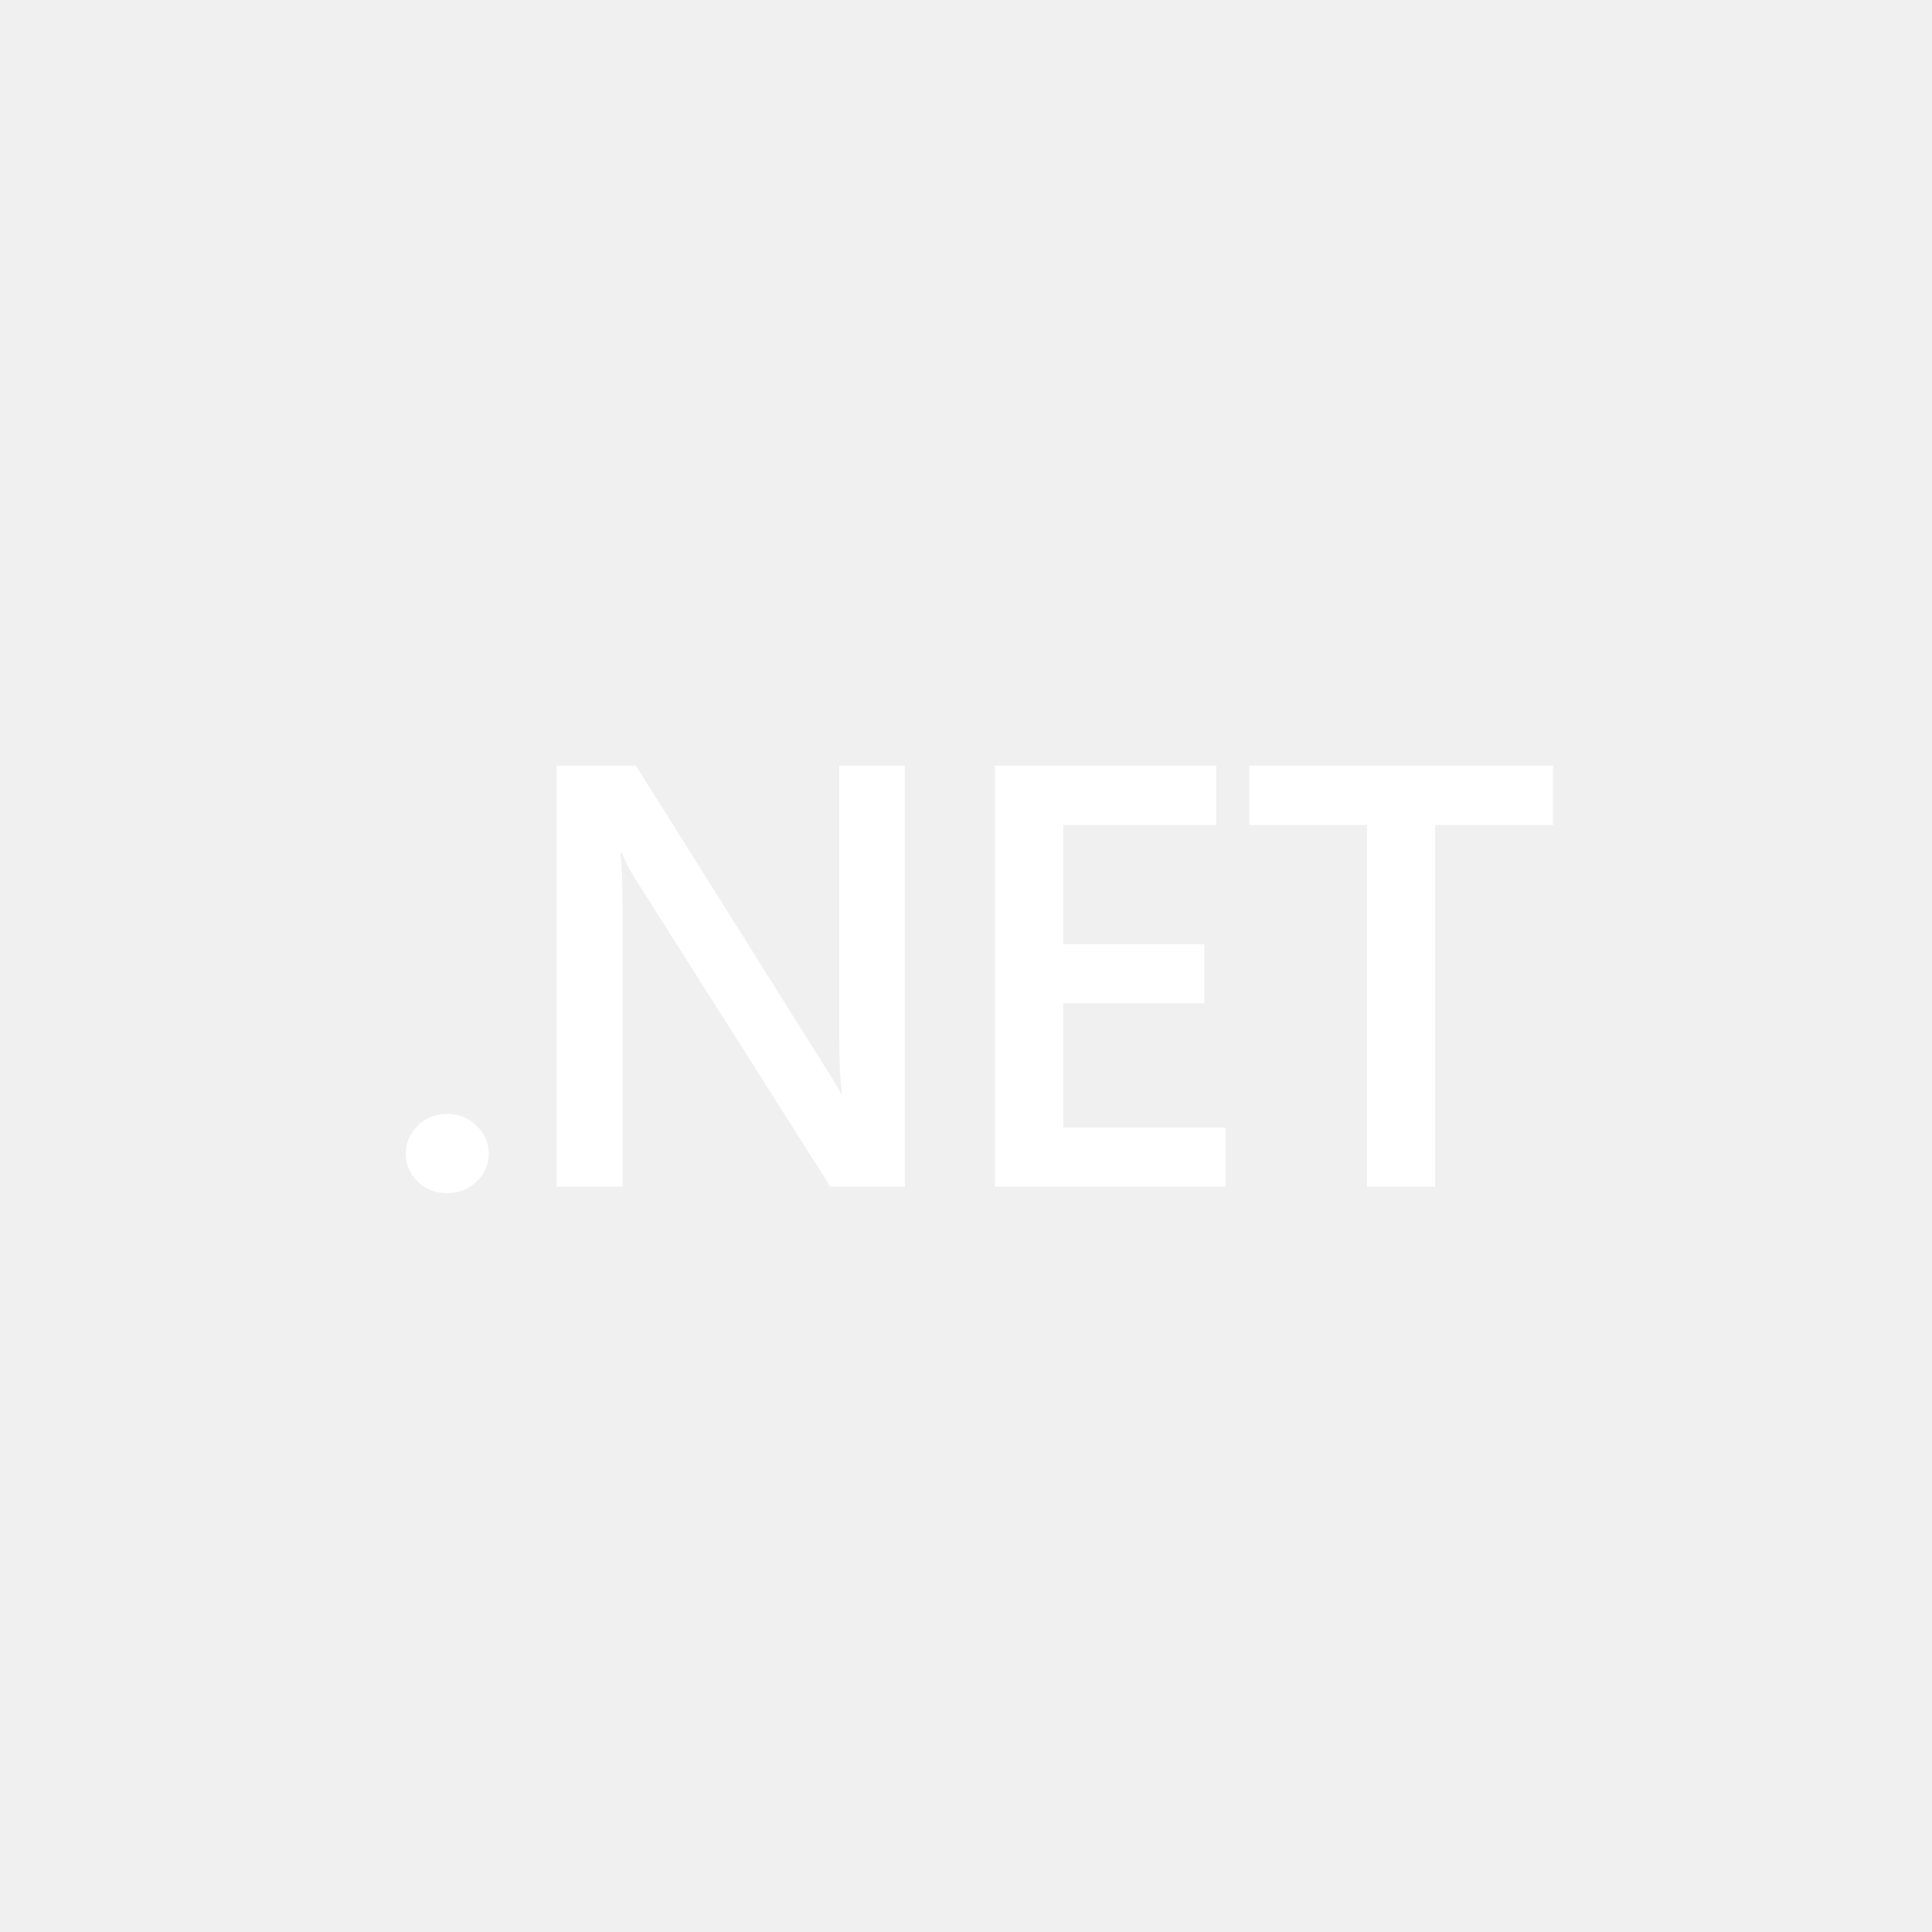
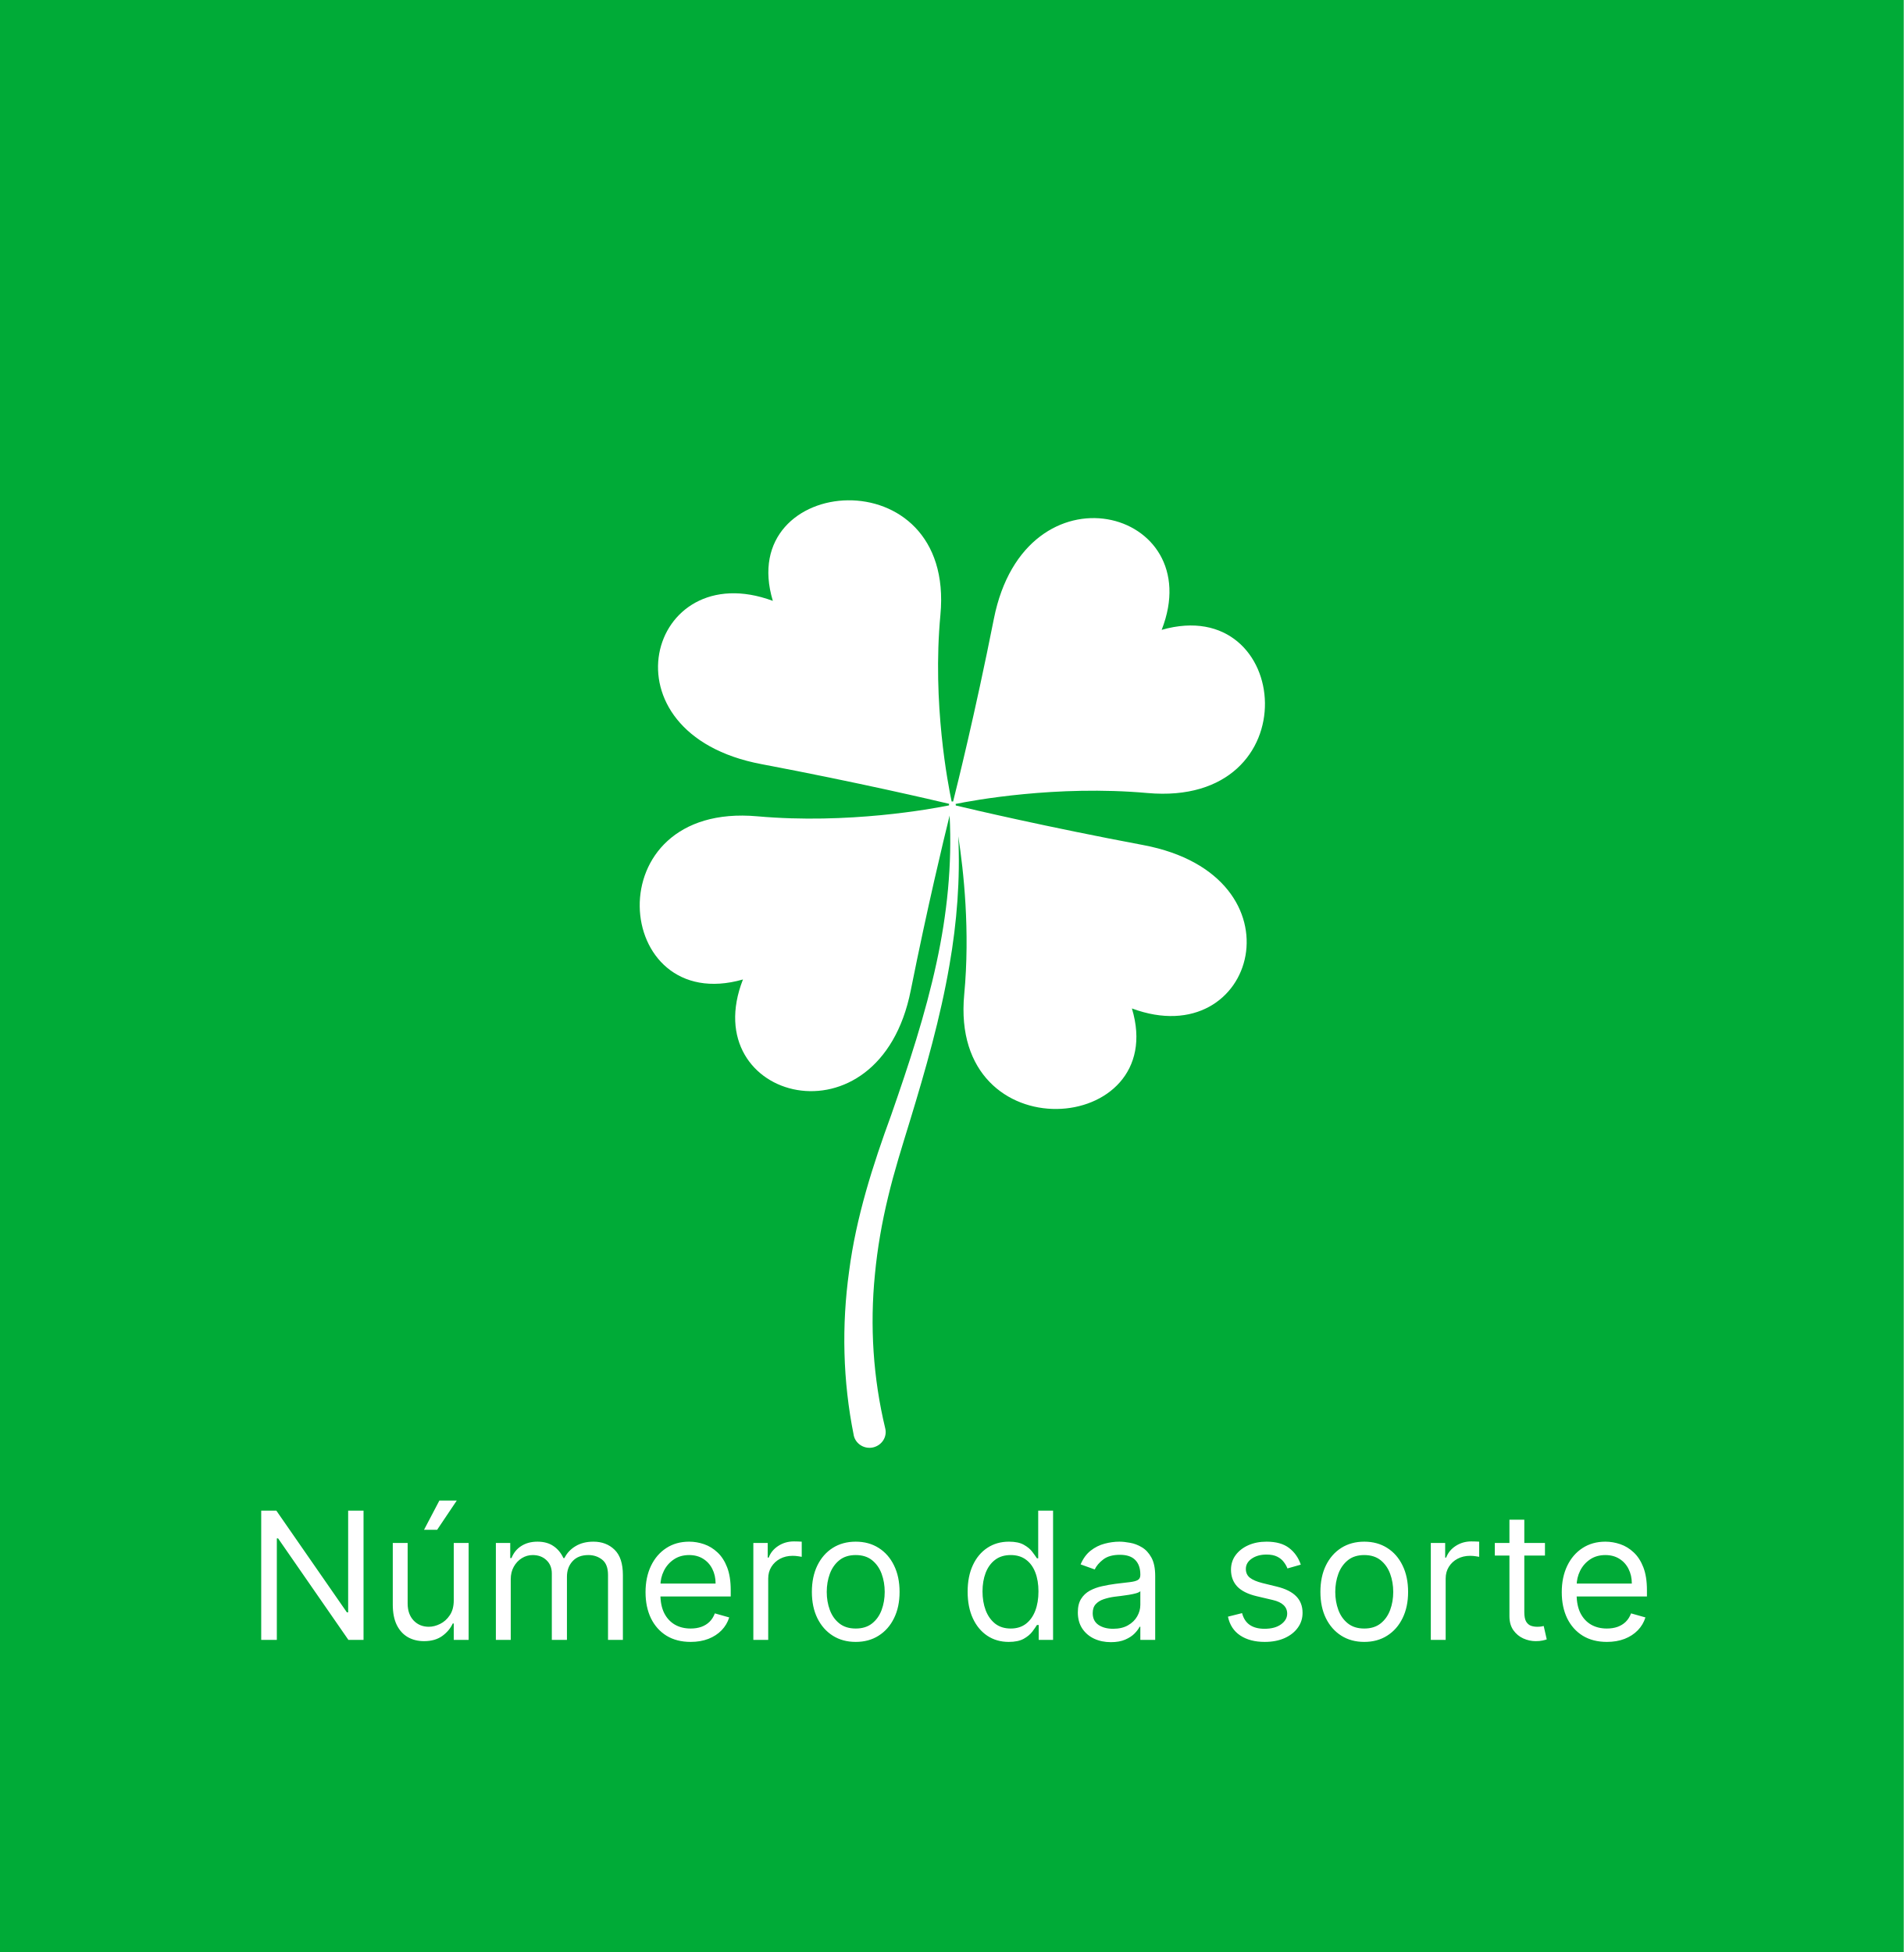
- <svg xmlns="http://www.w3.org/2000/svg" width="456" height="456" viewBox="0 0 456 456" version="1.1" xml:space="preserve" style="fill-rule:evenodd;clip-rule:evenodd;stroke-linejoin:round;stroke-miterlimit:2;">
-   <path d="m 105.5,281.609 c -2.703,0 -5.001,-0.9 -6.893,-2.702 -1.892,-1.848 -2.838,-4.042 -2.838,-6.582 0,-2.587 0.946,-4.804 2.838,-6.652 1.892,-1.848 4.19,-2.772 6.893,-2.772 2.748,0 5.068,0.924 6.96,2.772 1.937,1.848 2.906,4.064 2.906,6.652 0,2.54 -0.968,4.734 -2.906,6.582 -1.892,1.802 -4.212,2.702 -6.96,2.702 z" style="fill:#ffffff;fill-rule:nonzero;stroke-width:0.838" />
-   <path d="M 213.561,280.084 H 195.99 L 149.7,207.054 c -1.171,-1.848 -2.14,-3.765 -2.906,-5.751 h -0.406 c 0.361,2.125 0.541,6.675 0.541,13.65 v 65.132 h -15.543 v -99.36 h 18.719 l 44.737,71.298 c 1.892,2.957 3.109,4.989 3.649,6.098 h 0.27 c -0.45,-2.632 -0.676,-7.09 -0.676,-13.373 v -64.023 h 15.476 z" style="fill:#ffffff;fill-rule:nonzero;stroke-width:0.838" />
-   <path d="m 289.251,280.084 h -54.401 v -99.36 h 52.238 v 13.997 h -36.154 v 28.131 h 33.316 v 13.927 h -33.316 v 29.378 h 38.316 z" style="fill:#ffffff;fill-rule:nonzero;stroke-width:0.838" />
-   <path d="M 366.565,194.721 H 338.722 v 85.363 h -16.084 v -85.363 h -27.775 v -13.997 h 71.701 z" style="fill:#ffffff;fill-rule:nonzero;stroke-width:0.838" />
+ <svg xmlns="http://www.w3.org/2000/svg" width="430" height="441" viewBox="0 0 430 441" fill="none">
+   <rect width="430" height="441" fill="#00AB37" />
+   <path d="M82.112 341.282V370.488H78.696L62.814 347.557H62.529V370.488H59V341.282H62.415L78.355 364.27H78.639V341.282H82.112ZM102.494 361.533V348.585H105.853V370.488H102.494V366.78H102.266C101.754 367.891 100.957 368.838 99.876 369.618C98.794 370.388 97.428 370.772 95.777 370.772C94.411 370.772 93.196 370.475 92.134 369.876C91.071 369.266 90.237 368.353 89.629 367.138C89.022 365.91 88.718 364.364 88.718 362.503V348.585H92.077V362.272C92.077 363.872 92.523 365.143 93.415 366.097C94.316 367.048 95.464 367.523 96.859 367.523C97.693 367.523 98.543 367.309 99.406 366.88C100.279 366.452 101.009 365.796 101.597 364.913C102.195 364.029 102.494 362.901 102.494 361.533ZM95.777 345.616L99.249 339H103.177L98.737 345.616H95.777ZM112.004 370.488V348.585H115.249V352.005H115.533C115.989 350.837 116.724 349.93 117.739 349.281C118.755 348.625 119.973 348.297 121.397 348.297C122.839 348.297 124.039 348.625 124.997 349.281C125.965 349.93 126.719 350.837 127.26 352.005H127.488C128.047 350.874 128.887 349.977 130.007 349.311C131.126 348.635 132.469 348.297 134.034 348.297C135.988 348.297 137.587 348.913 138.83 350.137C140.073 351.356 140.694 353.25 140.694 355.827V370.488H137.336V355.827C137.336 354.21 136.895 353.056 136.012 352.363C135.13 351.667 134.091 351.322 132.895 351.322C131.358 351.322 130.168 351.787 129.323 352.718C128.479 353.641 128.057 354.809 128.057 356.228V370.488H124.642V355.485C124.642 354.24 124.238 353.236 123.432 352.477C122.625 351.707 121.587 351.322 120.315 351.322C119.442 351.322 118.626 351.553 117.867 352.022C117.118 352.487 116.511 353.133 116.046 353.959C115.59 354.776 115.363 355.723 115.363 356.797V370.488H112.004ZM156 370.943C153.894 370.943 152.077 370.478 150.549 369.548C149.031 368.607 147.86 367.292 147.034 365.612C146.218 363.919 145.81 361.951 145.81 359.705C145.81 357.463 146.218 355.485 147.034 353.775C147.86 352.052 149.007 350.713 150.478 349.753C151.958 348.782 153.685 348.297 155.658 348.297C156.797 348.297 157.921 348.488 159.031 348.869C160.141 349.247 161.152 349.866 162.062 350.723C162.973 351.57 163.699 352.691 164.24 354.086C164.78 355.485 165.051 357.205 165.051 359.25V360.676H148.201V357.768H161.635C161.635 356.533 161.389 355.428 160.895 354.458C160.412 353.487 159.719 352.724 158.818 352.162C157.926 351.603 156.873 351.322 155.658 351.322C154.32 351.322 153.163 351.653 152.186 352.319C151.218 352.975 150.473 353.832 149.952 354.886C149.43 355.94 149.169 357.072 149.169 358.28V360.221C149.169 361.874 149.453 363.276 150.023 364.427C150.601 365.568 151.403 366.439 152.428 367.038C153.452 367.627 154.643 367.921 156 367.921C156.882 367.921 157.679 367.797 158.391 367.55C159.112 367.292 159.733 366.914 160.255 366.409C160.777 365.896 161.18 365.257 161.464 364.498L164.709 365.411C164.368 366.512 163.794 367.483 162.987 368.319C162.181 369.146 161.185 369.795 159.999 370.26C158.813 370.716 157.48 370.943 156 370.943ZM170.16 370.488V348.585H173.405V351.891H173.632C174.031 350.807 174.752 349.93 175.795 349.254C176.839 348.578 178.015 348.24 179.325 348.24C179.571 348.24 179.88 348.247 180.25 348.257C180.62 348.263 180.9 348.28 181.09 348.297V351.72C180.976 351.694 180.715 351.65 180.307 351.593C179.908 351.526 179.486 351.493 179.04 351.493C177.977 351.493 177.029 351.717 176.194 352.162C175.369 352.601 174.714 353.21 174.23 353.989C173.755 354.759 173.518 355.636 173.518 356.626V370.488H170.16ZM193.285 370.943C191.312 370.943 189.581 370.475 188.091 369.531C186.611 368.59 185.454 367.275 184.619 365.582C183.793 363.889 183.381 361.911 183.381 359.648C183.381 357.369 183.793 355.375 184.619 353.675C185.454 351.971 186.611 350.649 188.091 349.709C189.581 348.769 191.312 348.297 193.285 348.297C195.259 348.297 196.986 348.769 198.466 349.709C199.955 350.649 201.113 351.971 201.938 353.675C202.773 355.375 203.191 357.369 203.191 359.648C203.191 361.911 202.773 363.889 201.938 365.582C201.113 367.275 199.955 368.59 198.466 369.531C196.986 370.475 195.259 370.943 193.285 370.943ZM193.285 367.921C194.785 367.921 196.018 367.536 196.986 366.767C197.953 365.997 198.67 364.983 199.135 363.728C199.6 362.473 199.832 361.114 199.832 359.648C199.832 358.186 199.6 356.821 199.135 355.556C198.67 354.294 197.953 353.27 196.986 352.49C196.018 351.71 194.785 351.322 193.285 351.322C191.787 351.322 190.553 351.71 189.585 352.49C188.618 353.27 187.901 354.294 187.436 355.556C186.972 356.821 186.739 358.186 186.739 359.648C186.739 361.114 186.972 362.473 187.436 363.728C187.901 364.983 188.618 365.997 189.585 366.767C190.553 367.536 191.787 367.921 193.285 367.921ZM227.842 370.943C226.021 370.943 224.413 370.485 223.018 369.561C221.623 368.631 220.532 367.319 219.745 365.625C218.957 363.922 218.564 361.914 218.564 359.592C218.564 357.292 218.957 355.294 219.745 353.604C220.532 351.911 221.628 350.603 223.032 349.682C224.436 348.759 226.059 348.297 227.899 348.297C229.323 348.297 230.447 348.534 231.272 349.01C232.107 349.478 232.743 350.01 233.179 350.609C233.625 351.198 233.971 351.684 234.218 352.062H234.503V341.282H237.861V370.488H234.616V367.121H234.218C233.971 367.523 233.62 368.025 233.165 368.634C232.71 369.233 232.06 369.772 231.215 370.247C230.371 370.712 229.247 370.943 227.842 370.943ZM228.298 367.921C229.645 367.921 230.784 367.57 231.713 366.867C232.643 366.154 233.35 365.17 233.834 363.915C234.318 362.65 234.56 361.191 234.56 359.535C234.56 357.901 234.322 356.469 233.848 355.244C233.374 354.006 232.671 353.046 231.742 352.363C230.812 351.667 229.664 351.322 228.298 351.322C226.875 351.322 225.689 351.687 224.74 352.42C223.801 353.143 223.094 354.127 222.62 355.371C222.155 356.606 221.922 357.995 221.922 359.535C221.922 361.094 222.159 362.51 222.634 363.785C223.118 365.05 223.829 366.057 224.768 366.81C225.717 367.55 226.894 367.921 228.298 367.921ZM250.911 371C249.526 371 248.269 370.739 247.14 370.217C246.011 369.685 245.114 368.918 244.45 367.921C243.786 366.914 243.454 365.696 243.454 364.27C243.454 363.015 243.701 361.998 244.194 361.218C244.687 360.428 245.347 359.812 246.172 359.364C246.998 358.919 247.908 358.584 248.905 358.367C249.91 358.139 250.921 357.958 251.936 357.825C253.264 357.654 254.34 357.523 255.168 357.44C256.003 357.343 256.607 357.189 256.988 356.968C257.375 356.75 257.572 356.369 257.572 355.827V355.713C257.572 354.307 257.188 353.213 256.42 352.433C255.659 351.653 254.507 351.265 252.96 351.265C251.357 351.265 250.1 351.617 249.189 352.319C248.278 353.022 247.638 353.775 247.268 354.572L244.08 353.43C244.65 352.102 245.408 351.064 246.357 350.321C247.316 349.572 248.359 349.05 249.488 348.755C250.626 348.451 251.746 348.297 252.847 348.297C253.548 348.297 254.356 348.384 255.265 348.554C256.186 348.715 257.075 349.053 257.926 349.568C258.791 350.08 259.506 350.857 260.077 351.891C260.645 352.928 260.929 354.317 260.929 356.058V370.488H257.572V367.523H257.402C257.172 367.998 256.794 368.507 256.263 369.049C255.732 369.591 255.024 370.05 254.143 370.431C253.258 370.813 252.183 371 250.911 371ZM251.424 367.978C252.753 367.978 253.872 367.717 254.781 367.195C255.702 366.67 256.394 365.997 256.861 365.17C257.335 364.34 257.572 363.47 257.572 362.56V359.478C257.429 359.648 257.115 359.806 256.631 359.95C256.156 360.083 255.609 360.201 254.981 360.304C254.363 360.401 253.762 360.485 253.174 360.562C252.596 360.629 252.126 360.686 251.765 360.733C250.892 360.846 250.076 361.034 249.317 361.288C248.568 361.536 247.96 361.911 247.496 362.416C247.04 362.911 246.813 363.584 246.813 364.441C246.813 365.612 247.244 366.495 248.108 367.095C248.98 367.684 250.086 367.978 251.424 367.978ZM293.814 353.487L290.798 354.344C290.608 353.842 290.327 353.35 289.956 352.875C289.599 352.39 289.105 351.991 288.477 351.677C287.852 351.366 287.051 351.208 286.072 351.208C284.737 351.208 283.621 351.516 282.73 352.135C281.848 352.741 281.404 353.517 281.404 354.458C281.404 355.295 281.708 355.957 282.315 356.442C282.923 356.924 283.872 357.329 285.161 357.654L288.407 358.45C290.36 358.926 291.817 359.655 292.775 360.632C293.733 361.603 294.214 362.854 294.214 364.384C294.214 365.639 293.854 366.76 293.132 367.75C292.421 368.738 291.422 369.517 290.143 370.09C288.861 370.659 287.372 370.943 285.675 370.943C283.444 370.943 281.601 370.458 280.138 369.491C278.679 368.52 277.754 367.105 277.363 365.241L280.552 364.441C280.856 365.619 281.43 366.506 282.272 367.095C283.127 367.684 284.242 367.978 285.618 367.978C287.185 367.978 288.427 367.647 289.345 366.981C290.277 366.305 290.741 365.498 290.741 364.554C290.741 363.795 290.474 363.159 289.943 362.644C289.412 362.122 288.597 361.733 287.495 361.476L283.852 360.619C281.851 360.144 280.382 359.407 279.44 358.41C278.512 357.4 278.047 356.141 278.047 354.629C278.047 353.394 278.391 352.299 279.086 351.349C279.787 350.398 280.742 349.652 281.945 349.11C283.16 348.568 284.536 348.297 286.072 348.297C288.237 348.297 289.933 348.772 291.169 349.722C292.411 350.676 293.293 351.931 293.814 353.487ZM308.15 370.943C306.177 370.943 304.444 370.475 302.954 369.531C301.475 368.59 300.316 367.275 299.481 365.582C298.656 363.889 298.245 361.911 298.245 359.648C298.245 357.369 298.656 355.375 299.481 353.675C300.316 351.971 301.475 350.649 302.954 349.709C304.444 348.769 306.177 348.297 308.15 348.297C310.121 348.297 311.851 348.769 313.33 349.709C314.82 350.649 315.975 351.971 316.8 353.675C317.635 355.375 318.052 357.369 318.052 359.648C318.052 361.911 317.635 363.889 316.8 365.582C315.975 367.275 314.82 368.59 313.33 369.531C311.851 370.475 310.121 370.943 308.15 370.943ZM308.15 367.921C309.647 367.921 310.882 367.536 311.851 366.767C312.816 365.997 313.534 364.983 313.998 363.728C314.462 362.473 314.696 361.114 314.696 359.648C314.696 358.186 314.462 356.821 313.998 355.556C313.534 354.294 312.816 353.27 311.851 352.49C310.882 351.71 309.647 351.322 308.15 351.322C306.651 351.322 305.415 351.71 304.45 352.49C303.482 353.27 302.764 354.294 302.299 355.556C301.835 356.821 301.601 358.186 301.601 359.648C301.601 361.114 301.835 362.473 302.299 363.728C302.764 364.983 303.482 365.997 304.45 366.767C305.415 367.536 306.651 367.921 308.15 367.921ZM323.182 370.488V348.585H326.425V351.891H326.652C327.053 350.807 327.774 349.93 328.816 349.254C329.861 348.578 331.037 348.24 332.346 348.24C332.593 348.24 332.9 348.247 333.271 348.257C333.642 348.263 333.922 348.28 334.109 348.297V351.72C333.995 351.694 333.735 351.65 333.328 351.593C332.93 351.526 332.506 351.493 332.062 351.493C331 351.493 330.048 351.717 329.213 352.162C328.388 352.601 327.734 353.21 327.25 353.989C326.775 354.759 326.538 355.636 326.538 356.626V370.488H323.182ZM348.967 348.585V351.436H337.639V348.585H348.967ZM340.942 343.334H344.301V364.213C344.301 365.164 344.438 365.876 344.712 366.352C344.996 366.817 345.357 367.131 345.794 367.292C346.238 367.446 346.709 367.523 347.204 367.523C347.574 367.523 347.878 367.503 348.115 367.466C348.352 367.416 348.539 367.379 348.683 367.349L349.368 370.374C349.137 370.458 348.82 370.545 348.412 370.632C348.005 370.726 347.487 370.772 346.863 370.772C345.911 370.772 344.983 370.568 344.071 370.16C343.169 369.752 342.421 369.129 341.823 368.293C341.236 367.456 340.942 366.398 340.942 365.127V343.334ZM362.95 370.943C360.842 370.943 359.026 370.478 357.499 369.548C355.98 368.607 354.811 367.292 353.983 365.612C353.168 363.919 352.761 361.951 352.761 359.705C352.761 357.463 353.168 355.485 353.983 353.775C354.811 352.052 355.957 350.713 357.429 349.753C358.909 348.782 360.635 348.297 362.609 348.297C363.748 348.297 364.87 348.488 365.982 348.869C367.091 349.247 368.103 349.866 369.011 350.723C369.923 351.57 370.647 352.691 371.188 354.086C371.729 355.485 372 357.205 372 359.25V360.676H355.152V357.768H368.587C368.587 356.533 368.34 355.428 367.846 354.458C367.361 353.487 366.67 352.724 365.768 352.162C364.877 351.603 363.821 351.322 362.609 351.322C361.27 351.322 360.114 351.653 359.136 352.319C358.167 352.975 357.423 353.832 356.902 354.886C356.381 355.94 356.12 357.072 356.12 358.28V360.221C356.12 361.874 356.404 363.276 356.972 364.427C357.553 365.568 358.354 366.439 359.376 367.038C360.402 367.627 361.594 367.921 362.95 367.921C363.831 367.921 364.63 367.797 365.341 367.55C366.062 367.292 366.683 366.914 367.204 366.409C367.725 365.896 368.129 365.257 368.413 364.498L371.659 365.411C371.319 366.512 370.744 367.483 369.936 368.319C369.131 369.146 368.136 369.795 366.947 370.26C365.762 370.716 364.429 370.943 362.95 370.943Z" fill="white" />
+   <path fill-rule="evenodd" clip-rule="evenodd" d="M258.229 190.919C236.31 186.793 219.568 182.865 215.889 181.976L215.864 181.704L215.838 181.63C219.695 180.839 238.62 177.331 259.142 179.159C296.181 182.47 291.894 133.849 262.39 142.298C273.121 114.899 231.618 103.905 224.489 139.803C220.227 161.297 216.143 177.652 215.28 181.086C215.204 181.062 215.128 181.062 215.052 181.062L214.951 181.086C214.164 177.356 210.537 158.925 212.414 138.913C215.813 102.843 165.887 107.018 174.564 135.751C146.404 125.3 135.141 165.694 172.001 172.637C194.047 176.812 210.841 180.765 214.392 181.605C214.367 181.679 214.342 181.778 214.367 181.852V181.951C210.46 182.742 191.561 186.25 171.063 184.422C134.05 181.111 138.312 229.732 167.815 221.283C157.084 248.682 198.588 259.651 205.716 223.753C209.496 204.853 213.099 189.906 214.494 184.249C215.077 195.391 213.911 206.558 211.551 217.429C209.04 229.114 205.26 240.529 201.302 251.893C197.167 263.184 193.362 275.018 191.789 287.223C190.089 299.428 190.368 312.002 192.829 324.207V324.231L192.854 324.355C193.311 326.258 195.264 327.444 197.218 327C199.197 326.531 200.414 324.628 199.958 322.725C197.218 311.361 196.457 299.576 197.624 287.89C198.182 282.034 199.197 276.204 200.592 270.447C201.962 264.666 203.763 259.009 205.539 253.203C209.065 241.64 212.414 229.955 214.469 217.972C216.143 208.386 216.904 198.627 216.447 188.918C217.665 196.824 219.137 210.338 217.792 224.667C214.392 260.713 264.344 256.563 255.668 227.83C283.801 238.28 295.091 197.862 258.229 190.919Z" fill="white" />
</svg>
